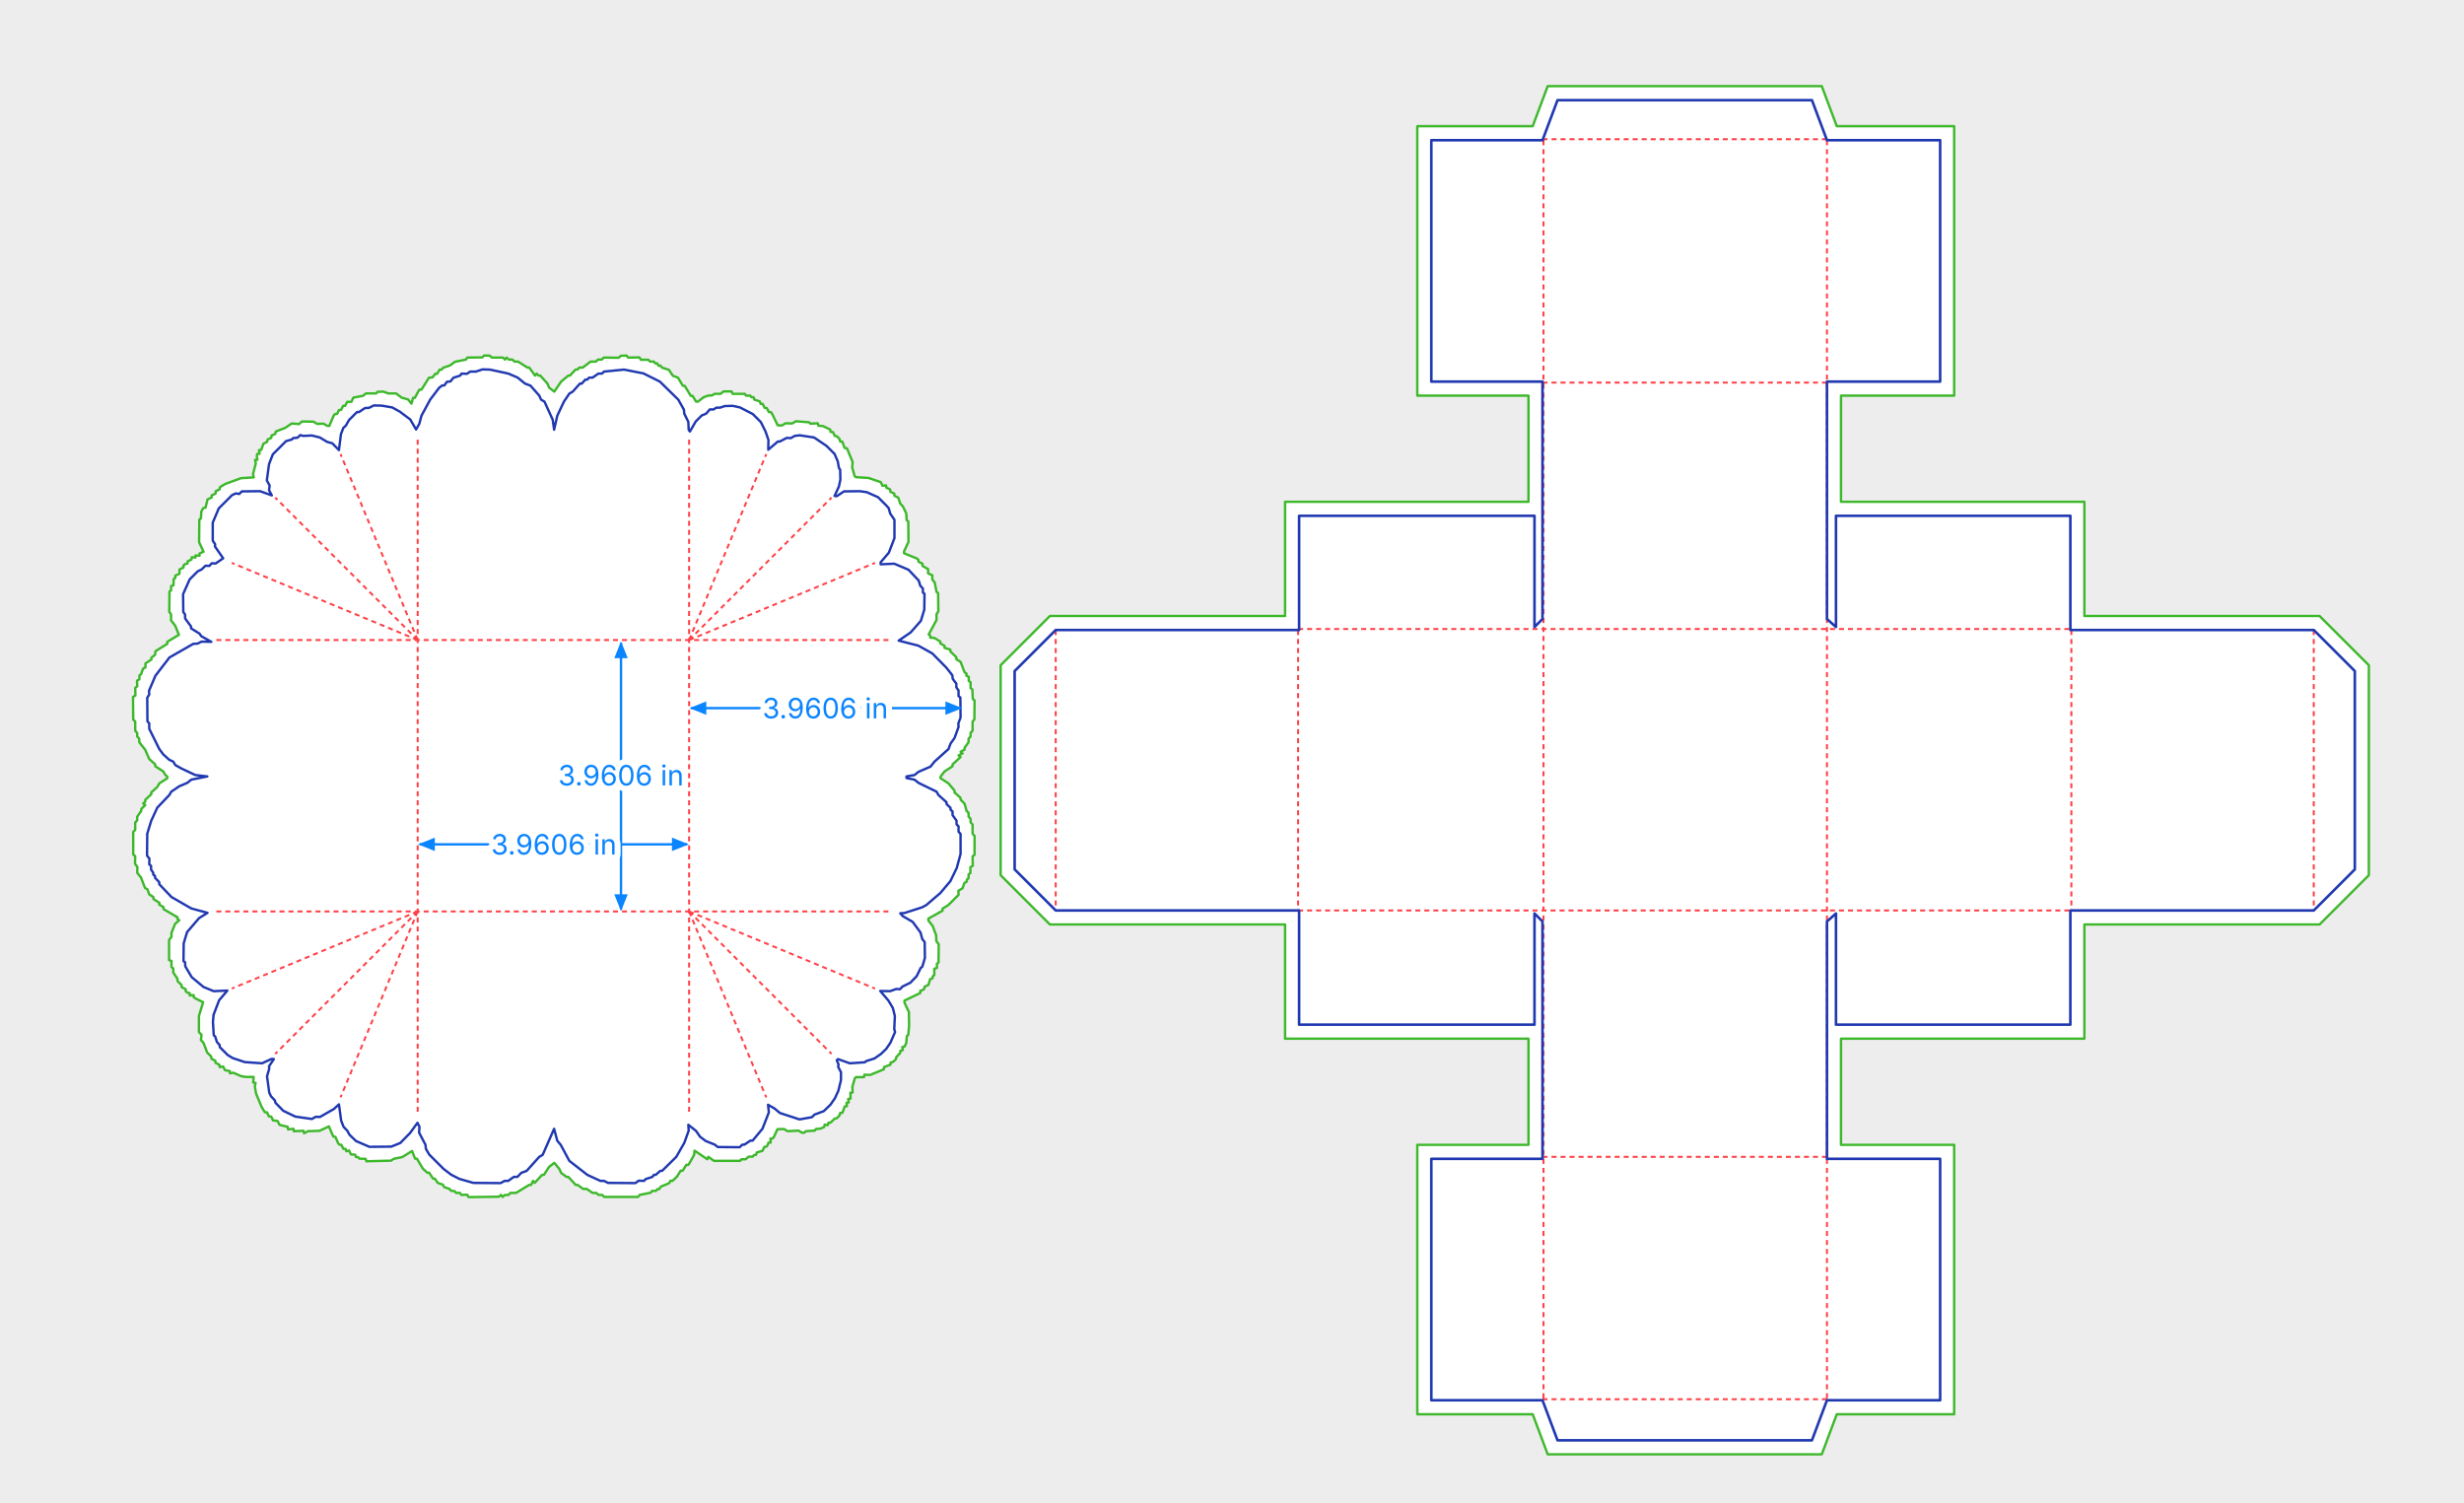
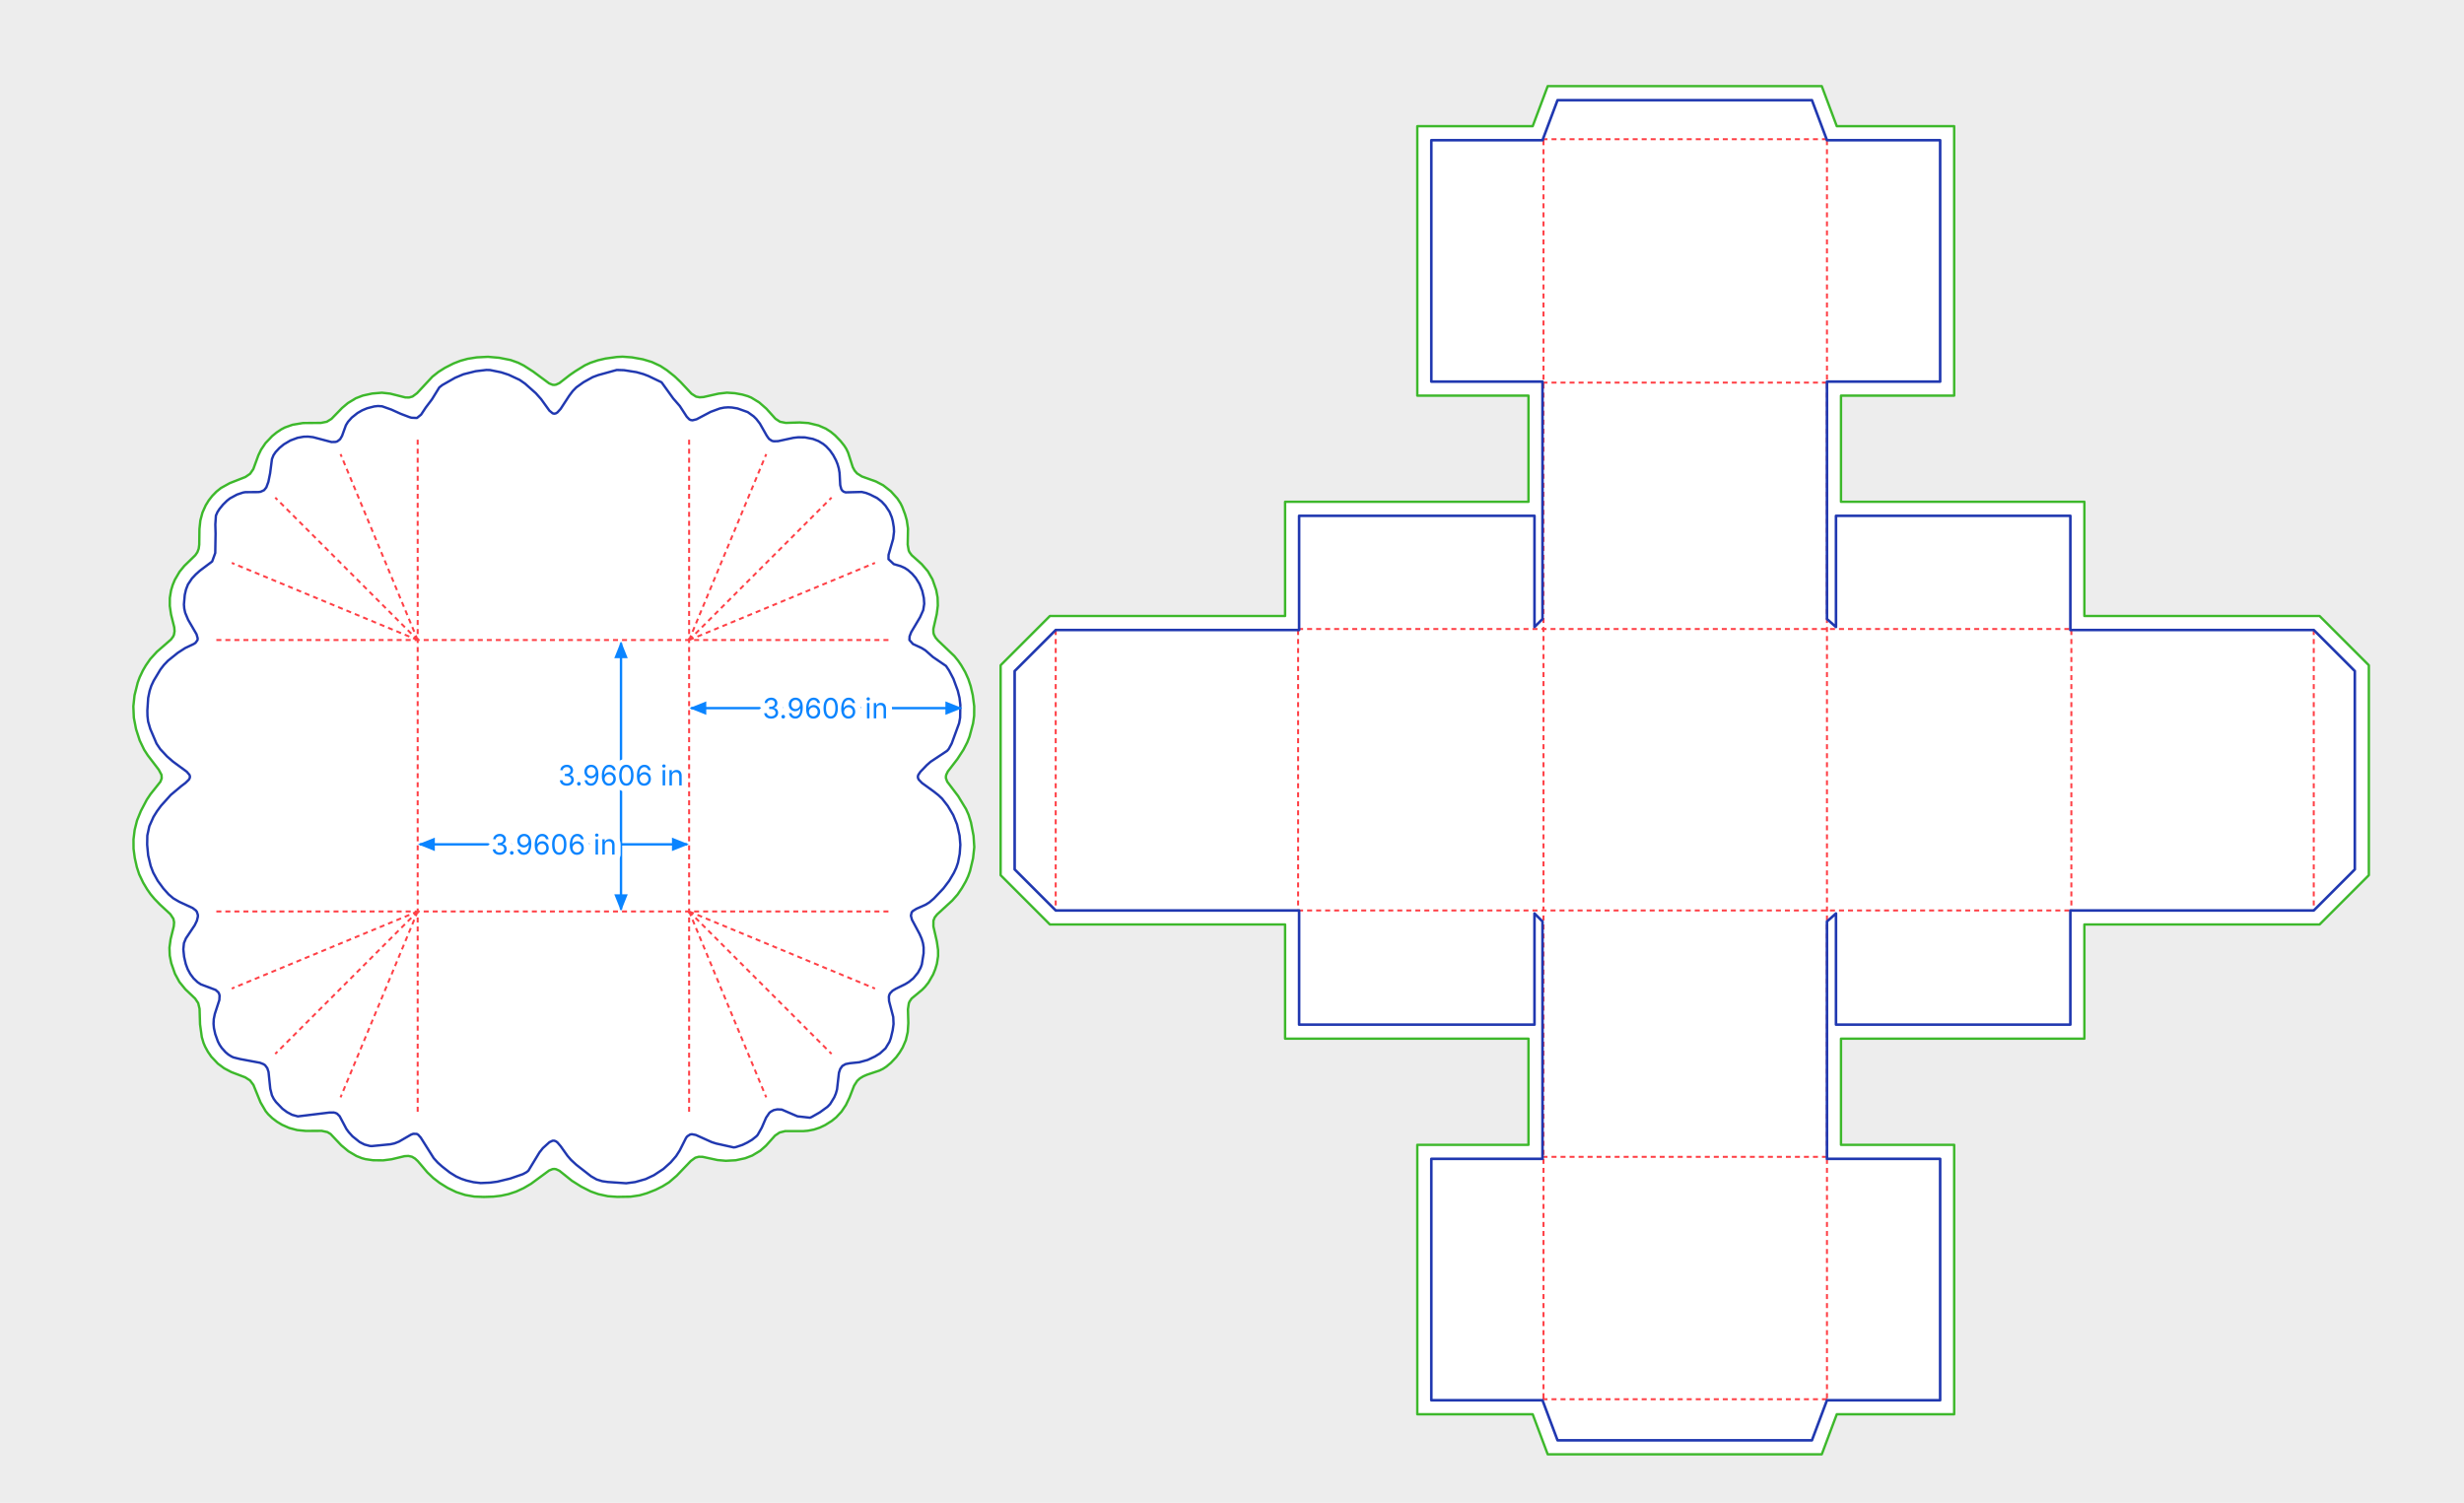
<svg xmlns="http://www.w3.org/2000/svg" viewBox="0 0 1230 750" width="1230" height="750" font-family="Inter, system-ui, sans-serif" font-size="14">
  <defs>
    <marker id="arrow" viewBox="0 0 10 10" refX="9" refY="5" markerWidth="7" markerHeight="7" orient="auto-start-reverse">
      <path d="M0,1 10,5 0,9z" fill="#0a84ff" />
    </marker>
  </defs>
  <rect id="background" width="1230" height="750" fill="#ededed" />
  <g id="flower-sheet">
-     <path id="flower-bleed" d="M469.5,387.7L469.5,388.5L473.5,391.1L476.5,394.7L476.5,395.6L479.5,398.3L479.5,399.2L481.5,401.2L482.5,404.8L483.5,405.8L483.5,407.7L484.5,408.7L484.5,410.5L485.5,411.6L485.5,416.2L486.5,417.3L486.5,426.7L485.5,427.5L485.6,432.2L484.4,432.9L484.4,435.8L483.5,436.5L483.5,438.4L482.6,439.2L482.6,440.1L481.4,440.8L480.5,443.4L478.4,444.7L478.5,446.7L473.4,451.8L470.5,453.6L470.5,454.6L463.4,458.6L463.5,459.6L465.6,462.3L467.3,466.9L467.4,469.8L468.6,471.4L468.5,480.5L467.7,481.1L467.7,483.2L466.4,483.6L466.4,486.7L465.6,487.4L465.5,488.4L464.3,488.8L463.5,491.6L461.5,492.6L461.4,493.6L460.6,494.2L459.4,494.6L459.4,495.7L451.5,499.5L451.5,500.5L453.7,505.2L453.8,512.1L453.4,516.6L452.7,517.2L452.4,520.6L451.6,522.4L450.4,522.7L450.7,524.2L449.5,524.5L449.4,525.6L447.4,527.7L447.2,528.8L445.8,530.1L444.6,530.4L444.5,531.5L441.3,532.7L441.2,533.8L434.4,536.6L431.5,536.5L431.3,537.7L427.3,537.7L426.7,538.3L425.5,542.5L425.6,545.4L424.5,545.5L424.6,548.4L423.4,548.6L423.7,550.3L422.6,550.5L422.8,552.2L421.7,552.3L420.5,555.5L419.4,555.6L419.1,556.8L417.8,558.2L416.7,558.4L414.6,560.4L413.5,560.5L413.2,561.7L411.7,561.4L411.4,562.6L409.6,563.4L407.3,563.6L406.7,564.4L402.2,564.7L401.6,565.4L400.5,565.5L398.6,564.4L393.2,564.7L391.3,563.6L388.1,563.7L386.3,567.6L385.6,568.4L384.6,568.4L384.7,570.4L383.6,570.4L383.2,571.6L382.6,572.4L381.6,572.5L380.6,574.5L377.8,575.3L377.4,576.5L376.4,576.6L375.7,577.4L373.7,577.4L372.2,578.7L370.1,578.7L369.5,579.5L356.4,579.5L353.6,577.5L353.1,578.7L346.7,574.4L346.5,576.5L344.2,580.6L343.6,581.5L342.6,581.5L340.8,584.4L339.8,584.4L337.9,587.4L335.7,589.5L334.7,589.4L334.1,590.6L329.8,592.4L329.1,593.6L328.2,593.6L327.4,594.5L325.5,594.5L324.8,595.4L319.3,596.5L318.5,597.5L301.6,597.5L300.6,596.5L298.7,596.5L297.7,595.5L295.8,595.5L292.9,593.5L291.1,593.5L288.3,591.5L287.4,591.5L283.7,587.5L282.8,587.5L280.1,585.5L279.2,583.5L276.7,580.5L274.1,582.5L271.5,586.5L270.6,586.5L266.9,590.5L266.1,589.5L265.1,591.5L264.2,591.5L257.6,595.5L254.8,595.5L253.8,596.5L251.9,596.6L250.9,597.5L250.1,596.5L249,597.4L233.9,597.6L233.2,596.4L230.3,596.5L229.6,595.5L227.7,595.5L226.9,594.6L225.1,594.4L224.4,593.5L221.7,592.6L221.1,591.4L218.5,590.5L217.1,588.4L216.2,588.4L214.2,585.4L213.3,585.4L211.1,583.4L208.1,578.4L207.2,578.4L205.7,574.6L200.8,577.6L196.5,578.5L195.2,579.4L182.9,579.7L182.5,578.5L179.4,578.4L178.7,577.6L177.7,577.6L177.3,576.4L175.2,576.3L174.2,574.3L172.9,574.7L172.5,573.5L171.4,573.5L170.4,571.5L169.4,571.4L168.8,570.7L167.4,567.5L166.4,567.4L164.2,562.3L159.5,564.5L153.7,564.7L151.8,565.7L151.5,564.5L146.7,564.7L146.5,563.5L143.8,563.8L143.6,562.5L139.5,561.5L138.6,559.6L136.3,559.3L135.4,557.4L134.2,557.3L133.3,555.3L132.2,555.2L130.6,552.6L127.8,545.8L127.2,542.2L127.6,540.6L126.4,540.4L126.6,537.6L122.6,537.6L120.3,537.2L116.5,535.5L114.8,535.8L114.7,534.7L112.3,534.2L111.4,532.4L109.7,532.7L109.5,531.5L107.6,530.6L107.5,529.5L105.6,528.6L105.4,527.4L103.4,525.4L101.6,520.6L100.3,519.2L100.6,516.6L99.3,515.2L99.3,507.2L101.4,500.3L97.5,498.4L96.7,497.8L96.7,496.8L94.7,496.9L94.7,495.8L93.5,495.5L92.7,494.8L92.7,493.8L90.7,492.8L90.6,491.7L88.6,489.7L88.6,488.6L86.5,485.5L86.5,483.4L85.6,482.8L85.6,479.7L84.4,479.3L84.4,469.2L85.6,467.7L85.6,465.7L87.4,461.2L89.5,459.4L88.6,458.8L88.6,457.9L81.6,453.8L81.6,452.8L79.5,451.6L79.6,450.7L76.6,448.8L76.6,447.8L74.5,446.5L73.6,443.9L72.4,443.3L70.4,438.1L68.5,435.7L68.6,432.8L67.4,431.2L67.5,427.4L66.5,426.6L66.5,415.3L67.5,414.3L67.5,410.6L68.5,409.5L68.5,407.7L70.5,404.8L70.5,403.9L72.5,401.9L71.5,401.1L72.5,400.2L72.5,399.3L75.5,396.5L75.5,395.6L78.5,392.9L79.5,391.1L83.5,388.5L83.5,387.7L82.5,386.8L81.5,385.1L77.5,382.5L77.5,381.6L74.5,378.9L72.5,374.3L69.5,370.5L69.5,368.7L68.5,367.7L68.5,365.9L67.5,364.8L67.5,360.2L66.5,359.2L66.4,347.9L67.6,347.2L67.5,343.4L68.5,342.6L68.4,339.8L69.6,339.1L69.6,337.2L70.5,336.4L71.4,333.8L72.6,333.2L72.6,331.2L75.6,329.2L75.6,328.3L77.4,326.9L77.6,325.1L83.5,321.4L83.5,320.4L89.3,316.9L87.5,312.4L85.4,309.7L85.4,306.7L84.5,305.4L84.6,295.3L85.4,294.7L85.4,292.6L86.6,292.2L86.7,289.1L87.5,288.5L87.5,287.4L89.6,286.4L89.6,284.3L91.6,283.3L91.6,282.3L92.4,281.6L93.6,281.3L93.7,280.2L95.6,279.3L95.7,278.2L97.6,278.3L97.6,277.3L99.6,277.4L99.6,276.3L101.6,275.4L99.4,270.7L99.5,259.4L100.3,258.8L100.5,255.4L101.4,253.7L102.6,253.4L103.6,249.3L105.6,248.4L105.7,247.3L107.6,246.4L107.7,245.2L109.6,244.3L109.8,243.2L112.4,241.6L120.3,238.7L126.7,238.3L126.3,236.7L127.7,231.3L127.3,229.6L128.5,229.5L128.2,227.8L128.4,226.6L129.6,226.5L129.3,224.7L130.4,224.6L131.5,221.5L133.3,220.6L133.6,219.4L135.4,218.6L135.6,217.4L137.4,216.6L137.7,215.4L142.4,213.6L145.6,211.4L149.3,211.7L150.7,210.4L156.5,210.5L158.3,211.6L161.5,211.5L163.4,212.6L164.4,212.6L166.6,207.4L167.2,206.7L168.3,206.6L169.2,204.7L170.3,204.6L171.3,202.6L172.3,202.6L173.3,200.6L175.4,200.6L176.4,198.5L181.2,197.6L182.7,196.4L187.8,196.4L188.4,195.6L191.4,195.5L193.8,196.4L197.7,196.4L200.5,198.5L203.7,199.4L205.4,201.5L206.2,198.6L207.1,198.6L208.8,195.4L209.4,194.5L210.4,194.5L214.1,188.6L215.9,188.4L217.3,186.6L218.2,186.6L219.5,184.5L220.5,184.5L221.2,183.6L224.7,182.4L227.1,180.6L232.6,179.5L233.3,178.5L240.8,178.4L241.6,177.5L244.4,177.5L245.5,178.5L251.1,178.5L252.1,179.5L252.9,178.5L254,179.5L255.8,179.5L256.8,180.5L258.6,180.5L263.3,183.5L264.2,183.5L267.1,187.5L267.9,186.5L268.8,187.5L269.7,187.5L273.3,191.5L274.1,193.5L276.7,195.5L280.1,190.5L283.7,187.5L284.5,187.5L287.3,184.5L288.2,184.5L289.2,183.5L290.9,183.5L294.8,180.5L297.5,180.5L298.5,179.5L300.4,179.5L301.4,178.5L308.8,178.6L309.9,177.6L312.8,177.5L313.5,178.5L319.2,178.4L319.9,179.6L323.7,179.6L324.5,180.5L326.4,180.5L327.1,181.4L328.1,181.4L328.7,182.6L329.7,182.5L330.4,183.5L333.9,184.6L335.9,187.6L338.4,188.5L340.9,192.6L341.8,192.6L344.8,197.6L345.7,197.6L347.5,200.5L348.4,200.5L351.1,198.4L353.4,197.5L355.4,197.4L356.7,196.6L359.7,196.6L361.2,195.4L365.2,195.4L365.7,196.6L371.8,196.6L372.4,197.5L374.5,197.5L375.1,198.3L376.2,198.3L376.6,199.5L379.3,200.4L379.7,201.6L380.7,201.6L381.7,203.6L382.8,203.7L383.8,205.7L384.8,205.7L385.4,206.5L388.2,212.3L390.3,212.4L392.2,211.3L395.4,211.4L397.3,210.3L403.9,210.8L404.5,211.5L408.2,211.3L408.5,212.5L410.8,212.7L414.4,214.4L414.6,215.6L415.8,215.7L416.7,217.6L417.8,217.8L419.1,219.2L419.4,220.4L420.5,220.5L421.6,223.6L422.8,223.8L425.6,230.6L425.4,233.4L426.6,237.6L427.2,238.2L433.6,238.6L439.7,240.7L440.5,242.5L442.3,242.3L442.4,243.4L444.3,244.3L444.5,245.5L446.4,246.4L446.5,247.5L448.4,248.4L449.4,251.4L450.7,252.8L452.4,256.3L452.6,259.7L453.4,260.3L453.5,270.5L451.3,275.2L451.3,276.2L457.7,278.8L458.4,279.4L458.5,280.4L460.5,281.4L460.5,282.5L463.3,284.1L463.3,286.2L465.4,287.2L465.4,289.3L466.6,290.8L467.5,295.5L468.3,296.1L468.4,305.2L467.5,306.6L467.5,309.5L463.6,316.7L464.4,317.4L464.4,318.3L466.5,318.5L469.4,320.3L469.4,321.2L471.5,322.4L471.5,323.4L474.4,324.3L474.4,325.2L477.4,328.1L477.4,329.1L479.5,330.4L481.5,335.6L482.5,336.3L482.4,337.3L483.6,337.9L483.6,339.9L484.5,340.6L484.5,343.5L485.4,344.2L485.6,348.9L486.5,349.7L486.4,359.1L485.5,360.2L485.5,364.8L484.5,365.8L484.5,367.7L483.5,368.7L483.5,370.5L481.5,373.3L481.5,374.2L479.5,375.3L480.5,376.1L478.5,377.1L479.5,377.9L475.5,381.6L475.5,382.5L471.5,385.1Z" fill="#ffffff" stroke="#3db82b" stroke-width="1.2" stroke-linejoin="round" />
+     <path id="flower-bleed" d="M472.17,387.68L472.21,388.53L472.87,390.25L478.29,397.4L482.25,403.92L483.51,406.75L484.69,410.54L485.97,417.19L486.35,422.88L485.74,428.44L484.24,434.79L483.29,437.43L482.09,440L480.18,443.33L478.01,446.54L475.35,449.55L467.78,456.49L466.62,457.96L465.96,459.6L465.94,462.45L467.66,469.98L468.27,474.25L468.28,477.3L467.68,481.14L466.86,483.85L465.81,486.45L463.48,490.5L461.71,492.71L460.35,494.08L455.07,498.45L454.04,499.97L453.68,500.83L453.23,503.83L453.42,510.73L453.13,515.17L452.19,519.23L450.62,522.87L449.12,525.38L447.41,527.71L444.76,530.53L442.51,532.42L440.85,533.52L439,534.43L432.83,536.49L430.95,537.3L429.29,538.3L427.9,539.56L426.34,542L424.07,547.87L422.29,551.59L420.08,554.91L417.43,557.76L415.18,559.58L411.89,561.64L409.22,562.91L406.35,563.87L403.24,564.47L401.05,564.65L392,564.65L389.16,565.35L386.88,566.9L382.35,571.95L379.49,574.46L375.48,576.86L371.97,578.2L367.29,579.2L362.33,579.47L358.18,579.1L350.71,577.49L348.79,577.46L347.07,577.94L344.83,579.57L337.78,586.94L333.97,590.21L330.7,592.23L327.3,593.93L322.93,595.65L319.34,596.7L314.72,597.38L308.14,597.48L303.42,597.15L298.66,596.11L294.86,594.76L290.14,592.36L285.52,589.46L279.26,584.45L277.54,583.65L276.68,583.54L275.82,583.62L274.1,584.32L265.13,590.92L261.4,593.11L257.63,594.85L253.84,596.1L250.04,596.92L246.25,597.36L241.54,597.51L236.84,597.34L232.24,596.54L227.79,595.1L223.51,593.03L219.41,590.48L216.29,588.07L213.34,585.26L208.59,579.65L207.17,578.34L205.62,577.43L203.87,577.05L201.91,577.17L195.47,578.71L191.27,579.25L186.23,579.2L182.39,578.64L180.56,578.13L177.95,577.09L173.93,574.72L170.3,571.69L165.03,566.1L163.46,565.15L160.58,564.52L152.67,564.56L148.33,564.13L144.36,563.07L140.75,561.47L138.26,559.96L135.95,558.21L133.85,556.2L132.61,554.69L130.06,550.32L126.52,541.62L124.81,539.35L122.38,537.8L115.51,535.19L111.9,533.29L108.74,530.95L105.43,527.44L103.79,525.05L102.39,522.48L101.61,520.65L100.74,517.71L99.86,511.33L99.62,503.61L98.94,500.76L97.4,498.47L92.54,493.85L89.56,490.2L87.34,486.11L85.49,480.8L84.74,477.06L84.59,473.09L85.16,468.86L86.76,462.37L86.91,460.4L86.55,458.65L85.05,456.37L79.84,451.54L77.03,448.63L75.13,446.35L73.46,443.96L71.5,440.68L69.47,436.42L68.31,432.87L67.29,428.34L66.67,423.73L66.64,419.04L67.22,414.31L68.41,409.55L70.34,404.81L73.28,399.22L75.11,396.47L80.06,390.25L80.72,388.53L80.62,386.82L79.25,384.24L73.78,377.08L71.98,374.31L69.74,369.64L67.91,363.97L66.81,358.28L66.57,352.63L67.16,347.08L68.74,340.77L69.7,338.14L71.32,334.73L72.76,332.25L74.96,329.05L78.35,325.33L85.39,319.2L86.47,317.71L86.83,316.9L87.14,315.13L86.99,313.17L85.38,306.72L84.76,302.49L84.78,298.47L85.4,294.68L86.22,291.99L87.29,289.41L89.64,285.4L92.02,282.49L97.49,277.17L98.53,275.66L99.19,273.9L99.46,271.89L99.56,264.1L100.02,259.8L101.08,255.85L102.69,252.26L104.21,249.79L105.99,247.52L108.01,245.45L110.29,243.62L114.72,241.17L122.49,238.12L124.85,236.51L126.46,234.16L128.99,227.25L130.33,224.47L132.54,221.2L135.86,217.7L138.09,215.88L140.51,214.29L142.24,213.39L146.02,212.05L151.24,211.18L160.21,211.11L163.13,210.54L165.47,209.1L170.78,203.64L173.66,201.22L177.63,198.81L181.11,197.47L185.76,196.46L190.62,196.05L194.79,196.51L202.33,198.4L204.24,198.43L205.94,197.94L208.16,196.3L215.83,188.06L218.91,185.63L222.16,183.59L226.37,181.45L229.85,180.1L233.43,179.12L238.01,178.4L243.59,178.12L249.24,178.61L254.9,179.73L258.67,181.08L261.48,182.49L266.12,185.47L274.11,191.38L275.82,192.08L276.68,192.15L277.53,192.03L279.24,191.25L284.55,187.13L287.28,185.26L291.92,182.4L294.74,181.1L298.51,179.85L302.28,178.98L307.96,178.2L310.79,178.06L315.43,178.39L320.91,179.37L325.36,180.7L329.63,182.68L332.87,184.79L336.74,187.86L339.66,190.63L345.19,196.54L347.48,198L349.24,198.33L351.2,198.2L358.69,196.51L362.89,196.03L366.82,196.29L370.6,196.98L373.31,197.77L375.04,198.49L379.01,200.91L382.57,204.03L387.08,209.03L389.37,210.54L392.28,211.11L399.17,210.89L403.58,211.19L408.6,212.4L412.23,213.98L414.68,215.54L416.9,217.38L419.59,220.16L421.42,222.45L422.49,224.12L423.37,225.99L425.68,233.19L426.61,234.91L427.83,236.33L430.27,237.86L437.26,240.36L440.87,242.25L444.72,245.26L447.94,248.83L449.53,251.26L450.39,253.02L451.8,256.76L452.64,259.68L453.26,263.88L453.11,271.84L453.61,274.8L453.99,275.64L455.08,277.13L460.11,281.63L463.19,285.22L465.5,289.26L467.34,294.57L468.04,298.33L468.15,302.31L467.62,306.51L465.91,313.97L465.96,315.85L466.18,316.71L467.01,318.29L468.24,319.73L476.38,327.49L478.26,329.8L479.9,332.21L481.82,335.52L483.37,338.96L484.54,342.5L485.59,347.03L486.31,352.57L486.28,357.27L485.75,361.06L483.98,367.71L482.87,370.54L480.94,374.28L477.95,378.88L473.16,385.1L472.33,386.82Z" fill="#ffffff" stroke="#3db82b" stroke-width="1.2" stroke-linejoin="round" />
    <g id="flower-crease" fill="none" stroke="#ff4046" stroke-width="1" stroke-dasharray="2.5 2">
      <path d="M208.5,219.5V556M344,219.5V556M108,319.5H445M108,455H445" />
      <path d="M208.5,319.5L115.7,281M208.5,319.5L137.4,248.4M208.5,319.5L170,226.7M344,319.5L436.8,281M344,319.5L415.1,248.4M344,319.5L382.5,226.7M208.5,455L115.7,493.5M208.5,455L137.4,526.1M208.5,455L170,547.8M344,455L436.8,493.5M344,455L415.1,526.1M344,455L382.5,547.8" />
    </g>
-     <path id="flower-cut" d="M452.5,387.6L452.5,388.4L456.5,389.2L458.5,390.8L467.5,395.2L468.5,396.9L472.5,400.5L472.5,401.4L474.5,403.3L474.5,404.2L475.5,405.1L475.5,406.9L477.5,409.7L477.5,411.5L478.5,412.5L478.5,415.2L479.5,416.3L479.5,426.3L477.6,433.3L474.4,439.9L469.4,445.8L462.4,451.8L460.4,452.9L451.4,455.8L449.4,455.9L450.6,457.3L455.6,460.2L459.5,465.5L460.4,468.8L461.6,470.3L461.7,478.2L460.4,482.6L459.6,483.2L457.6,487.3L454.4,490.6L450.5,492.5L449.3,493.8L447.4,493.7L444.3,494.8L439.4,494.7L443.5,499.5L445.7,503.2L446.7,507.2L446.4,513.7L446.8,515.2L444.5,520.5L442.4,523.6L439.7,526.2L436.5,528.4L432.4,529.7L431.7,530.3L424.2,530.8L418.3,528.7L417.7,529.3L418.6,531.4L418.4,532.6L419.8,535.2L419.8,539.2L418.5,544.5L416.8,548.2L414.6,551.4L411.2,554.7L406.6,556.4L405.3,557.7L399.1,558.8L389.3,555.6L386.7,553.4L383.4,551.5L383.8,555.3L380.6,563.5L375.7,569.4L374.6,569.4L371.6,571.4L370.6,571.4L369.2,572.7L358.3,572.6L356.8,571.4L352.3,569.6L349.5,567.5L347.4,564.5L343.6,561.5L343.8,564.4L341.6,570.5L337.6,577.5L330.5,584.5L329.6,584.5L327.3,586.5L326.4,586.5L325.7,587.5L322.3,588.6L321.5,589.5L318.8,589.4L317.2,590.6L303.5,590.5L301.5,589.5L299.7,589.5L293.2,586.5L284.2,579.5L279.9,571.5L278.2,569.5L276.6,563.5L270.9,576.5L269.2,577.5L262.9,584.5L260.2,585.5L258.3,587.5L256.5,587.5L253.7,589.5L251.9,589.5L249.9,590.6L236.3,590.5L229.3,588.5L225.2,586.4L221.4,583.5L214.3,576.4L212.6,573.5L212.4,571.5L209.2,565.4L209.4,562.5L208.4,560.5L204.7,565.6L199.8,570.6L195.3,572.4L184.4,572.5L177.7,569.6L174.4,566.4L173.4,564.5L171.5,562.5L170.3,559.4L169.2,551.3L166.7,553.6L159.7,557.6L157.6,557.5L155.7,558.6L147.4,557.4L141.4,554.5L137.5,550.5L137.2,549.3L135.3,547.3L134.4,545.4L133.3,537.3L134.4,533.5L134.3,532.3L136.7,528.7L135.6,528.6L130.8,530.8L122.2,530.2L116.2,528.2L113.7,526.7L109.7,522.7L109.6,521.6L108.3,520.2L107.4,517.4L106.7,516.8L106.3,510.2L106.6,506.6L109.4,499.3L113.5,494.5L106.7,494.8L101.6,492.7L95.7,487.8L92.5,482.4L92.4,480.4L91.6,479.8L91.7,470.9L93.4,465.3L99.4,458.3L103.6,455.7L95.5,453.5L85.6,447.8L79.5,441.4L79.5,440.4L77.4,438.2L77.4,437.3L76.5,436.6L76.5,435.7L75.4,434.1L75.4,432.2L74.5,431.5L74.6,428.7L73.4,427.1L73.5,416.2L75.5,409.7L78.5,403.2L84.5,396.9L85.5,395.2L89.5,392.5L93.5,390.8L95.5,389.2L103.5,387.6L97.5,386.9L90.5,383.6L87.5,381.9L86.5,380.2L84.5,379.3L81.5,376.6L79.5,373.9L74.5,363.8L74.5,361.1L73.6,360.1L73.5,348.3L74.5,346.7L74.4,344.8L77.6,337.3L84.6,328.2L96.5,321.4L98.6,321.3L100.6,320.3L105.5,320.4L100.5,317.6L99.6,316.3L95.4,313.7L95.4,312.8L92.4,308.7L92.4,306.8L91.5,305.5L91.4,296.6L94.7,289.2L98.7,285.2L100.6,284.3L102.6,282.4L104.5,282.5L105.7,281.2L107.6,281.3L111.4,278.7L107.3,272.8L107.4,271.7L106.2,269.9L106.2,260.9L109.2,253.8L115.8,247.2L117.7,246.3L119.4,246.6L120.7,245.3L129.8,245.2L135.7,247.3L134.3,244.7L134.6,242.4L133.2,239.8L134.3,231.7L136.2,226.8L142.8,220.2L145.7,219.4L146.3,218.7L148.5,218.5L149.9,217.2L151.3,217.6L155.7,217.4L159.7,218.4L163.3,220.6L165.9,221.3L169.2,224.7L170.2,216.7L171.4,213.6L172.7,212.4L174.2,209.7L178.2,205.7L179.2,205.7L182.2,203.7L184.2,203.6L186.6,202.4L190.6,202.5L195.8,203.4L199.6,205.5L204.8,209.4L207.7,214.4L209.3,211.6L210.4,207.5L214.8,199.4L219.3,193.5L220.8,192.4L221.8,192.4L223.1,190.6L224.9,190.4L226.3,188.6L229.7,187.5L230.4,186.5L233.1,186.6L234.7,185.5L237.5,185.5L240.9,184.4L244.6,184.5L253.8,186.5L258.4,188.5L262.1,191.5L264.8,192.5L269.2,197.5L270.1,199.5L271.8,200.5L275.9,209.5L276.6,214.5L278.2,207.5L281.5,200.5L284.2,196.5L285.9,195.5L289.5,191.5L290.4,191.5L292.2,189.5L293.1,189.5L294.1,188.5L295.8,188.5L298.7,186.5L300.5,186.5L301.5,185.5L311.5,184.5L321.2,186.4L329.4,190.5L338.6,199.5L341.4,204.5L341.6,206.5L343.6,210.6L343.8,214.6L344.4,215.4L347.3,210.4L350.3,207.4L352.5,206.5L354.3,204.4L356.2,204.4L357.6,203.5L359.5,203.5L361.8,202.7L365.8,202.6L369.4,203.4L375.8,206.7L379.8,210.7L382.1,215.3L383.6,219.6L383.5,224.5L388.3,220.4L389.3,220.4L392.7,218.6L394.8,218.7L396.7,217.6L399.2,217.3L406.4,218.4L412.6,222.6L416.6,226.6L418.2,230.3L418.8,233.7L419.4,234.4L419.5,239.5L418.8,242.8L416.6,247.6L417.7,247.7L421.3,245.3L429.2,245.2L432.7,245.7L438.3,248.2L442.3,252.2L443.6,253.6L444.4,256.4L446.5,259.5L446.5,268.6L443.7,275.9L439.6,280.7L439.6,281.7L446.4,281.4L453.5,284.4L458.6,289.8L459.4,292.4L460.7,293.8L460.7,295.8L461.5,296.4L461.4,304.3L459.7,309.9L454.6,315.7L448.6,319.8L458.4,322.3L465.4,326.2L472.4,333.3L475.4,337.1L475.6,338.9L477.4,341.3L477.4,343.1L478.5,344.7L478.5,347.5L479.4,348.2L479.5,358.2L478.4,361.1L478.5,362.9L476.5,368.4L474.5,371.2L473.5,373.9L466.5,380.2L464.5,382.7L458.5,385.3L456.5,386.9Z" fill="none" stroke="#2038b0" stroke-width="1.2" stroke-linejoin="round" />
+     <path id="flower-cut" d="M458.18,387.65L458.27,388.44L458.67,389.24L460.24,390.86L466.12,395.12L468.38,396.9L470.29,398.69L473.11,402.31L475.85,406.91L477.73,411.54L479.01,417.1L479.39,421.7L479.08,426.22L478.22,430.64L477.34,433.21L476.18,435.71L473.81,439.72L470.92,443.53L466.21,448.51L463.89,450.49L462,451.66L457.47,453.66L455.66,454.78L455.09,455.45L454.71,457.1L455.23,459.11L459.05,466.26L460.08,468.61L460.74,470.84L461.06,472.94L461.05,475.89L460.16,481.46L459.54,483.17L458.24,485.55L455.91,488.38L453.67,490.2L451.95,491.26L447.23,493.57L445.54,494.58L444.31,495.87L443.92,496.66L443.71,497.56L443.81,499.74L445.89,507.69L446.05,511.18L445.62,514.3L444.68,518.25L444.01,520.09L442.05,523.32L439.26,525.86L436.76,527.4L433.13,529.12L428.96,530.28L424.22,530.77L422.09,531.2L420.49,532.12L419.44,533.59L418.79,535.5L417.84,543.82L417.24,545.92L416.44,547.81L414.39,551.16L413.09,552.51L409.3,555.26L405.2,557.59L404.31,557.96L398.08,557.27L390.25,553.9L388.05,553.79L386.21,554.18L384.68,555.02L384.02,555.6L382.41,557.97L380.26,562.95L378.21,566.56L377.57,567.25L375.43,568.96L373.09,570.34L370.65,571.52L367.19,572.67L366.24,572.79L357.51,570.85L355.3,570.15L347.34,566.57L345.4,566.21L344.54,566.33L343.1,567.24L342.49,568L339.3,574.33L337.49,577.15L334.8,580.26L331.15,583.55L326.43,586.66L322.28,588.61L317.06,590.09L312.58,590.68L303.4,590.05L300.66,589.66L297.88,588.81L295.06,587.21L287.7,581.47L285.04,579.01L283.29,576.99L279.88,572.19L278.25,570.29L277.44,569.71L276.65,569.44L275.85,569.45L274.25,570.2L270.98,573.16L269.27,575.32L263.76,584.42L262.84,585.15L261.03,586.14L254.67,588.34L248.22,589.9L244.53,590.38L239.94,590.58L236.35,590.15L232.84,589.32L230.26,588.45L227.76,587.32L224.56,585.34L220.76,582.37L218.57,580.42L216.51,578.16L210.05,567.91L208.79,566.49L208.06,566.05L206.29,566L205.24,566.38L199.2,569.87L196.92,570.78L194.82,571.23L185.58,572.13L184.61,572.06L181.94,571.34L179.53,570.11L175.96,567.25L174.06,565.14L172.91,563.56L169.54,557.2L168.26,555.94L167.46,555.57L166.55,555.36L164.44,555.38L148.69,557.3L145.79,556.51L143.28,555.17L141.02,553.5L137.76,550.12L136.65,548.56L135.74,546.77L134.92,543.52L134.05,535.15L133.43,533.23L132.35,531.78L131.61,531.26L129.8,530.54L119.87,528.68L116.6,527.87L115.66,527.46L114,526.44L112.56,525.22L110.69,523.13L109.64,521.57L108.76,519.88L107.44,516.2L106.79,513.21L106.6,511.08L106.71,508.74L107.24,506.14L109.5,499.2L109.62,497.02L109.39,496.13L108.98,495.36L107.63,494.16L100.3,491.41L98.63,490.31L96.6,488.37L94.97,486.19L93.69,483.81L92.74,481.26L91.91,477.66L91.52,473.88L91.83,470.81L92.81,468.44L97.2,461.87L98.29,459.6L98.77,457.61L98.77,456.71L98.25,455.13L97.72,454.45L96.13,453.25L89.5,450.19L86.51,448.44L84.16,446.44L81.56,443.54L78.74,439.71L76.51,435.66L75.22,432.28L73.96,427.03L73.46,421.64L73.54,417.09L74.54,412.46L76.62,407.79L78.35,405L80.38,402.24L85.23,396.84L90.37,392.52L92.56,390.86L94.24,389.24L94.7,388.44L94.83,387.65L94.61,386.85L93.24,385.25L86.37,380.2L83.34,377.56L80,373.96L78.15,371.22L75.02,363.88L73.93,360.17L73.62,357.42L73.56,354.69L73.97,348.39L74.7,344.87L75.55,342.3L76.72,339.81L80.07,334.23L81.82,331.96L83.87,329.81L88.76,325.88L92.43,323.51L96.74,321.47L97.6,320.9L98.6,319.5L98.68,318.64L98.11,316.63L93.9,309.38L92.45,305.9L91.98,303.76L91.82,301.74L92.23,297L92.84,294.3L93.81,291.77L95.82,288.77L97.71,286.75L99.81,284.87L105.91,280.29L107.45,276.05L107.61,266.41L107.49,261.8L107.78,257.39L108.55,255.64L109.57,254.07L111.33,251.91L113.33,249.94L114.83,248.77L118.3,246.89L121.3,245.89L122.44,245.69L128.97,245.64L130.09,245.49L131.82,244.7L132.94,243.32L133.97,240.55L134.84,236.26L135.76,229.16L136.53,227.23L137.61,225.64L139.53,223.59L141.69,221.82L144.92,219.9L148.55,218.55L151.59,218.01L153.81,217.96L156.25,218.23L165.46,220.66L167.52,220.61L168.37,220.34L169.76,219.28L170.75,217.59L172.67,212.28L173.73,210.56L175.61,208.46L178.45,206.19L180.79,204.84L183.28,203.8L186.83,202.89L188.71,202.69L190.74,202.83L195.35,204.46L200.02,206.57L204.38,208.23L205.4,208.53L208.14,208.65L210.2,206.99L212.52,203.47L215.64,199.33L219.29,193.41L220.79,192.22L227.18,188.59L231.36,186.83L237.45,185.31L242.8,184.68L244.63,184.73L250.18,185.86L253.88,187.07L259.39,189.63L262.14,191.54L267.5,196.31L270.1,199.23L274.26,204.99L275.86,206.32L276.64,206.52L277.43,206.37L278.23,205.9L279.85,204.14L284.12,197.59L285.89,195.22L287.68,193.39L291.28,190.81L295.85,188.27L298.6,187.25L307.88,184.69L311.49,184.8L317.7,185.77L321.16,186.74L323.7,187.71L330.25,190.85L336.08,198.94L339.35,202.69L342.82,208.02L344.1,209.34L344.85,209.69L345.7,209.81L347.69,209.32L354.77,205.59L359.32,203.91L361.45,203.48L363.48,203.34L365.4,203.44L368.17,203.9L373.27,205.73L376.21,207.84L377.53,209.14L379.3,211.42L382.79,217.57L383.89,219.1L385.34,220.07L386.24,220.28L388.38,220.23L396.02,218.57L398.44,218.29L401.8,218.35L405.83,219.13L408.55,220.18L410.96,221.63L412.4,222.82L414.32,224.88L415.96,227.23L417.35,229.85L418.11,231.75L418.71,233.81L419.1,236.06L419.43,242.19L419.96,244.16L420.46,244.91L421.17,245.46L422.1,245.79L430.18,245.58L432.34,246.09L434.26,246.84L437.83,248.63L440.1,250.37L442,252.43L444.06,255.55L445.16,258.23L445.67,260.16L446.17,263.23L446.29,265.4L445.84,269.05L443.55,277.04L443.53,279.14L446.15,281.6L449.56,282.6L451.55,283.48L453.22,284.56L455.35,286.44L457.14,288.52L459.04,291.59L460.37,294.95L461.17,298.55L461.36,301.42L460.87,304.57L459.27,308.15L454.88,315.53L454.06,317.66L453.96,319.48L455.73,321.48L460.09,323.5L461.95,324.66L465.7,327.97L472.24,332.44L473.8,334.78L475.93,338.85L478.11,344.8L478.96,348.31L479.39,351.89L479.28,358.26L478.77,361.04L475.07,371.17L473.6,373.88L472.8,374.8L464.57,380.26L462.64,381.96L459.47,385.25L458.39,386.85Z" fill="none" stroke="#2038b0" stroke-width="1.2" stroke-linejoin="round" />
    <g id="flower-dimensions" stroke="#0a84ff" stroke-width="1.2" fill="none">
      <path d="M310,321V454" marker-start="url(#arrow)" marker-end="url(#arrow)" />
      <path d="M209.5,421.5H343" marker-start="url(#arrow)" marker-end="url(#arrow)" />
      <path d="M345,353.5H479.5" marker-start="url(#arrow)" marker-end="url(#arrow)" />
    </g>
    <g id="flower-dimension-labels" fill="#0a84ff" text-anchor="middle" dominant-baseline="central" stroke="#ffffff" stroke-width="6" paint-order="stroke" stroke-linejoin="round">
      <text x="310" y="387">3.9606 in</text>
      <text x="276.5" y="421.5">3.9606 in</text>
      <text x="412" y="353.5">3.9606 in</text>
    </g>
  </g>
  <g id="cross-box">
    <path id="box-bleed" d="M499.5,332.1L524.1,307.5L641.5,307.5L641.5,250.5L763,250.5L763,197.5L707.5,197.5L707.5,63L765.1,63L772.6,43L909.4,43L916.9,63L975.5,63L975.5,197.5L919,197.5L919,250.5L1040.5,250.5L1040.5,307.5L1157.9,307.5L1182.5,332.1L1182.5,436.9L1157.9,461.5L1040.5,461.5L1040.5,518.5L919,518.5L919,571.5L975.5,571.5L975.5,706L916.9,706L909.4,726L772.6,726L765.1,706L707.5,706L707.5,571.5L763,571.5L763,518.5L641.5,518.5L641.5,461.5L524.1,461.5L499.5,436.9Z" fill="#ffffff" stroke="#3db82b" stroke-width="1.2" stroke-linejoin="round" />
    <path id="box-crease" d="M527,314.5V454.5M648,314.5V454.5M1034,314.5V454.5M1155,314.5V454.5M770.5,70V698.5M912,70V698.5M770,69.5H912M770,191H912M648,314H1034M648,454.5H1034M770,577.5H912M770,698.5H912" fill="none" stroke="#ff4046" stroke-width="1" stroke-dasharray="2.5 2" />
    <path id="box-cut" d="M506.5,335L527,314.5L648.5,314.5L648.5,257.5L766,257.5L766,313L770,309L770,190.5L714.5,190.5L714.5,70L770,70L777.5,50L904.5,50L912,70L968.5,70L968.5,190.5L912,190.5L912,309L916.5,313L916.5,257.5L1033.5,257.5L1033.5,314.5L1155,314.5L1175.5,335L1175.5,434L1155,454.5L1033.5,454.5L1033.5,511.5L916.5,511.5L916.5,456L912,460L912,578.5L968.5,578.5L968.5,699L912,699L904.5,719L777.5,719L770,699L714.5,699L714.5,578.5L770,578.5L770,460L766,456L766,511.5L648.5,511.5L648.5,454.5L527,454.5L506.5,434Z" fill="none" stroke="#2038b0" stroke-width="1.3" stroke-linejoin="round" />
  </g>
</svg>
